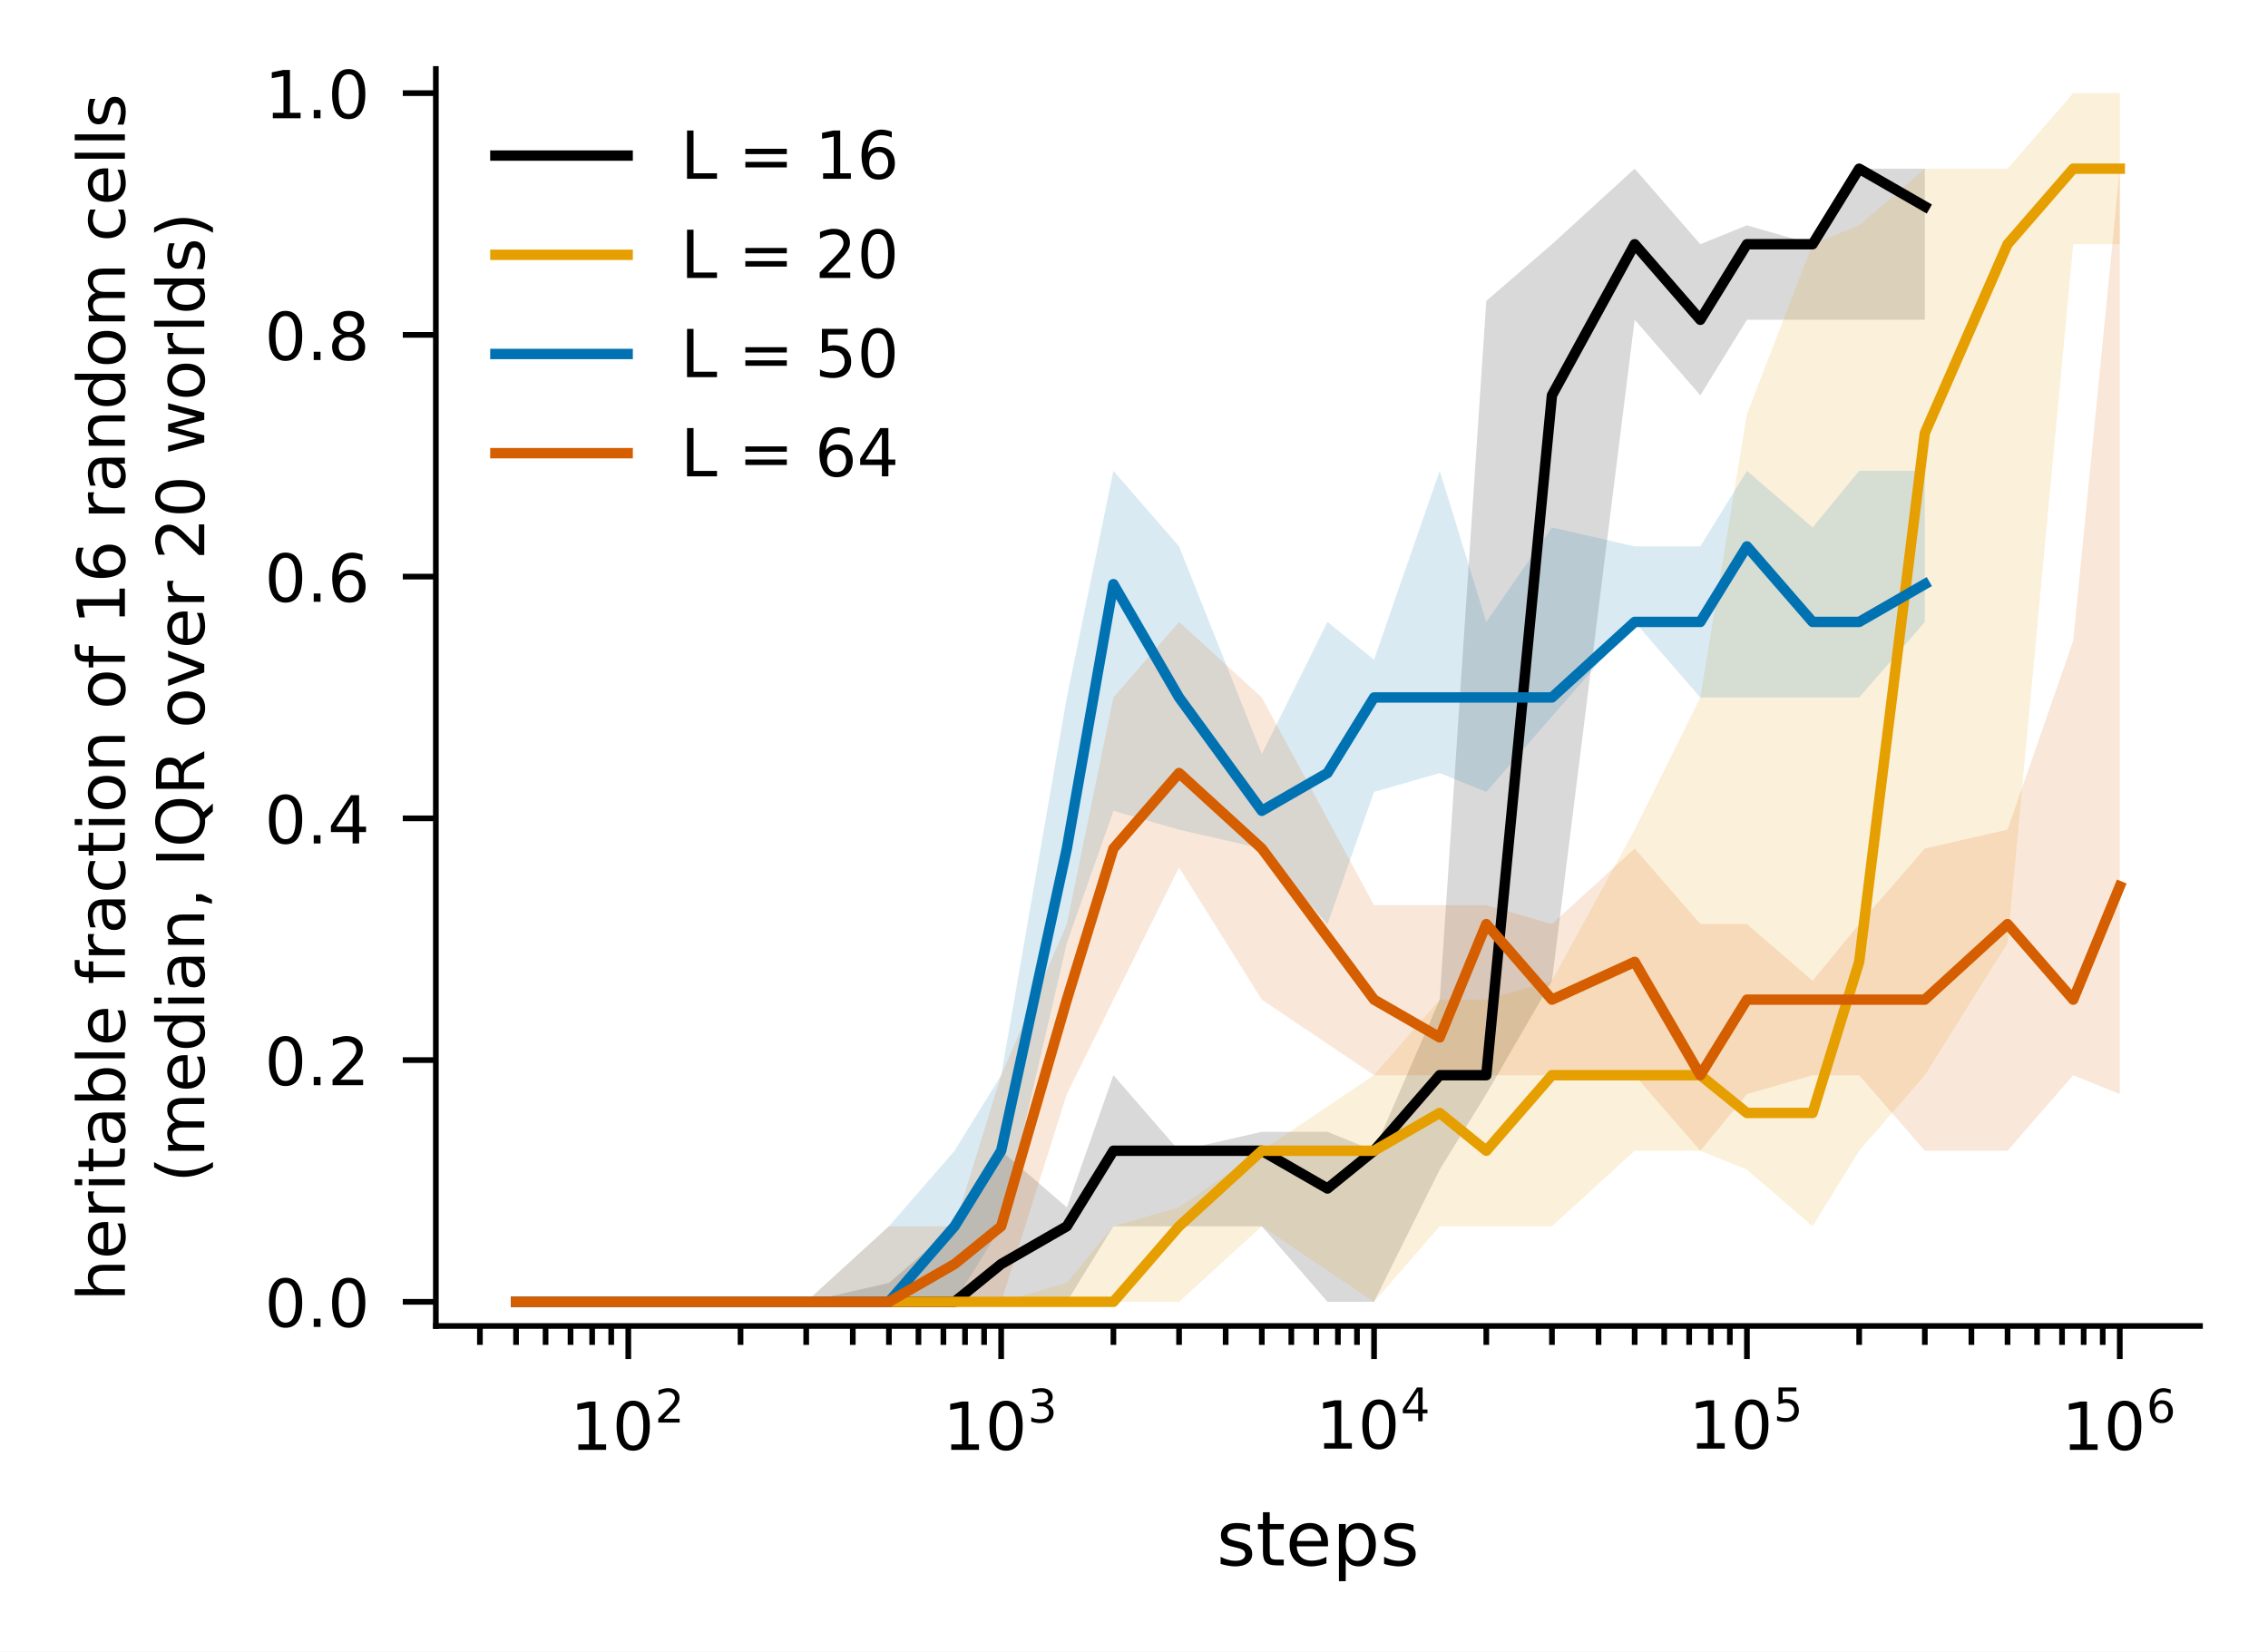
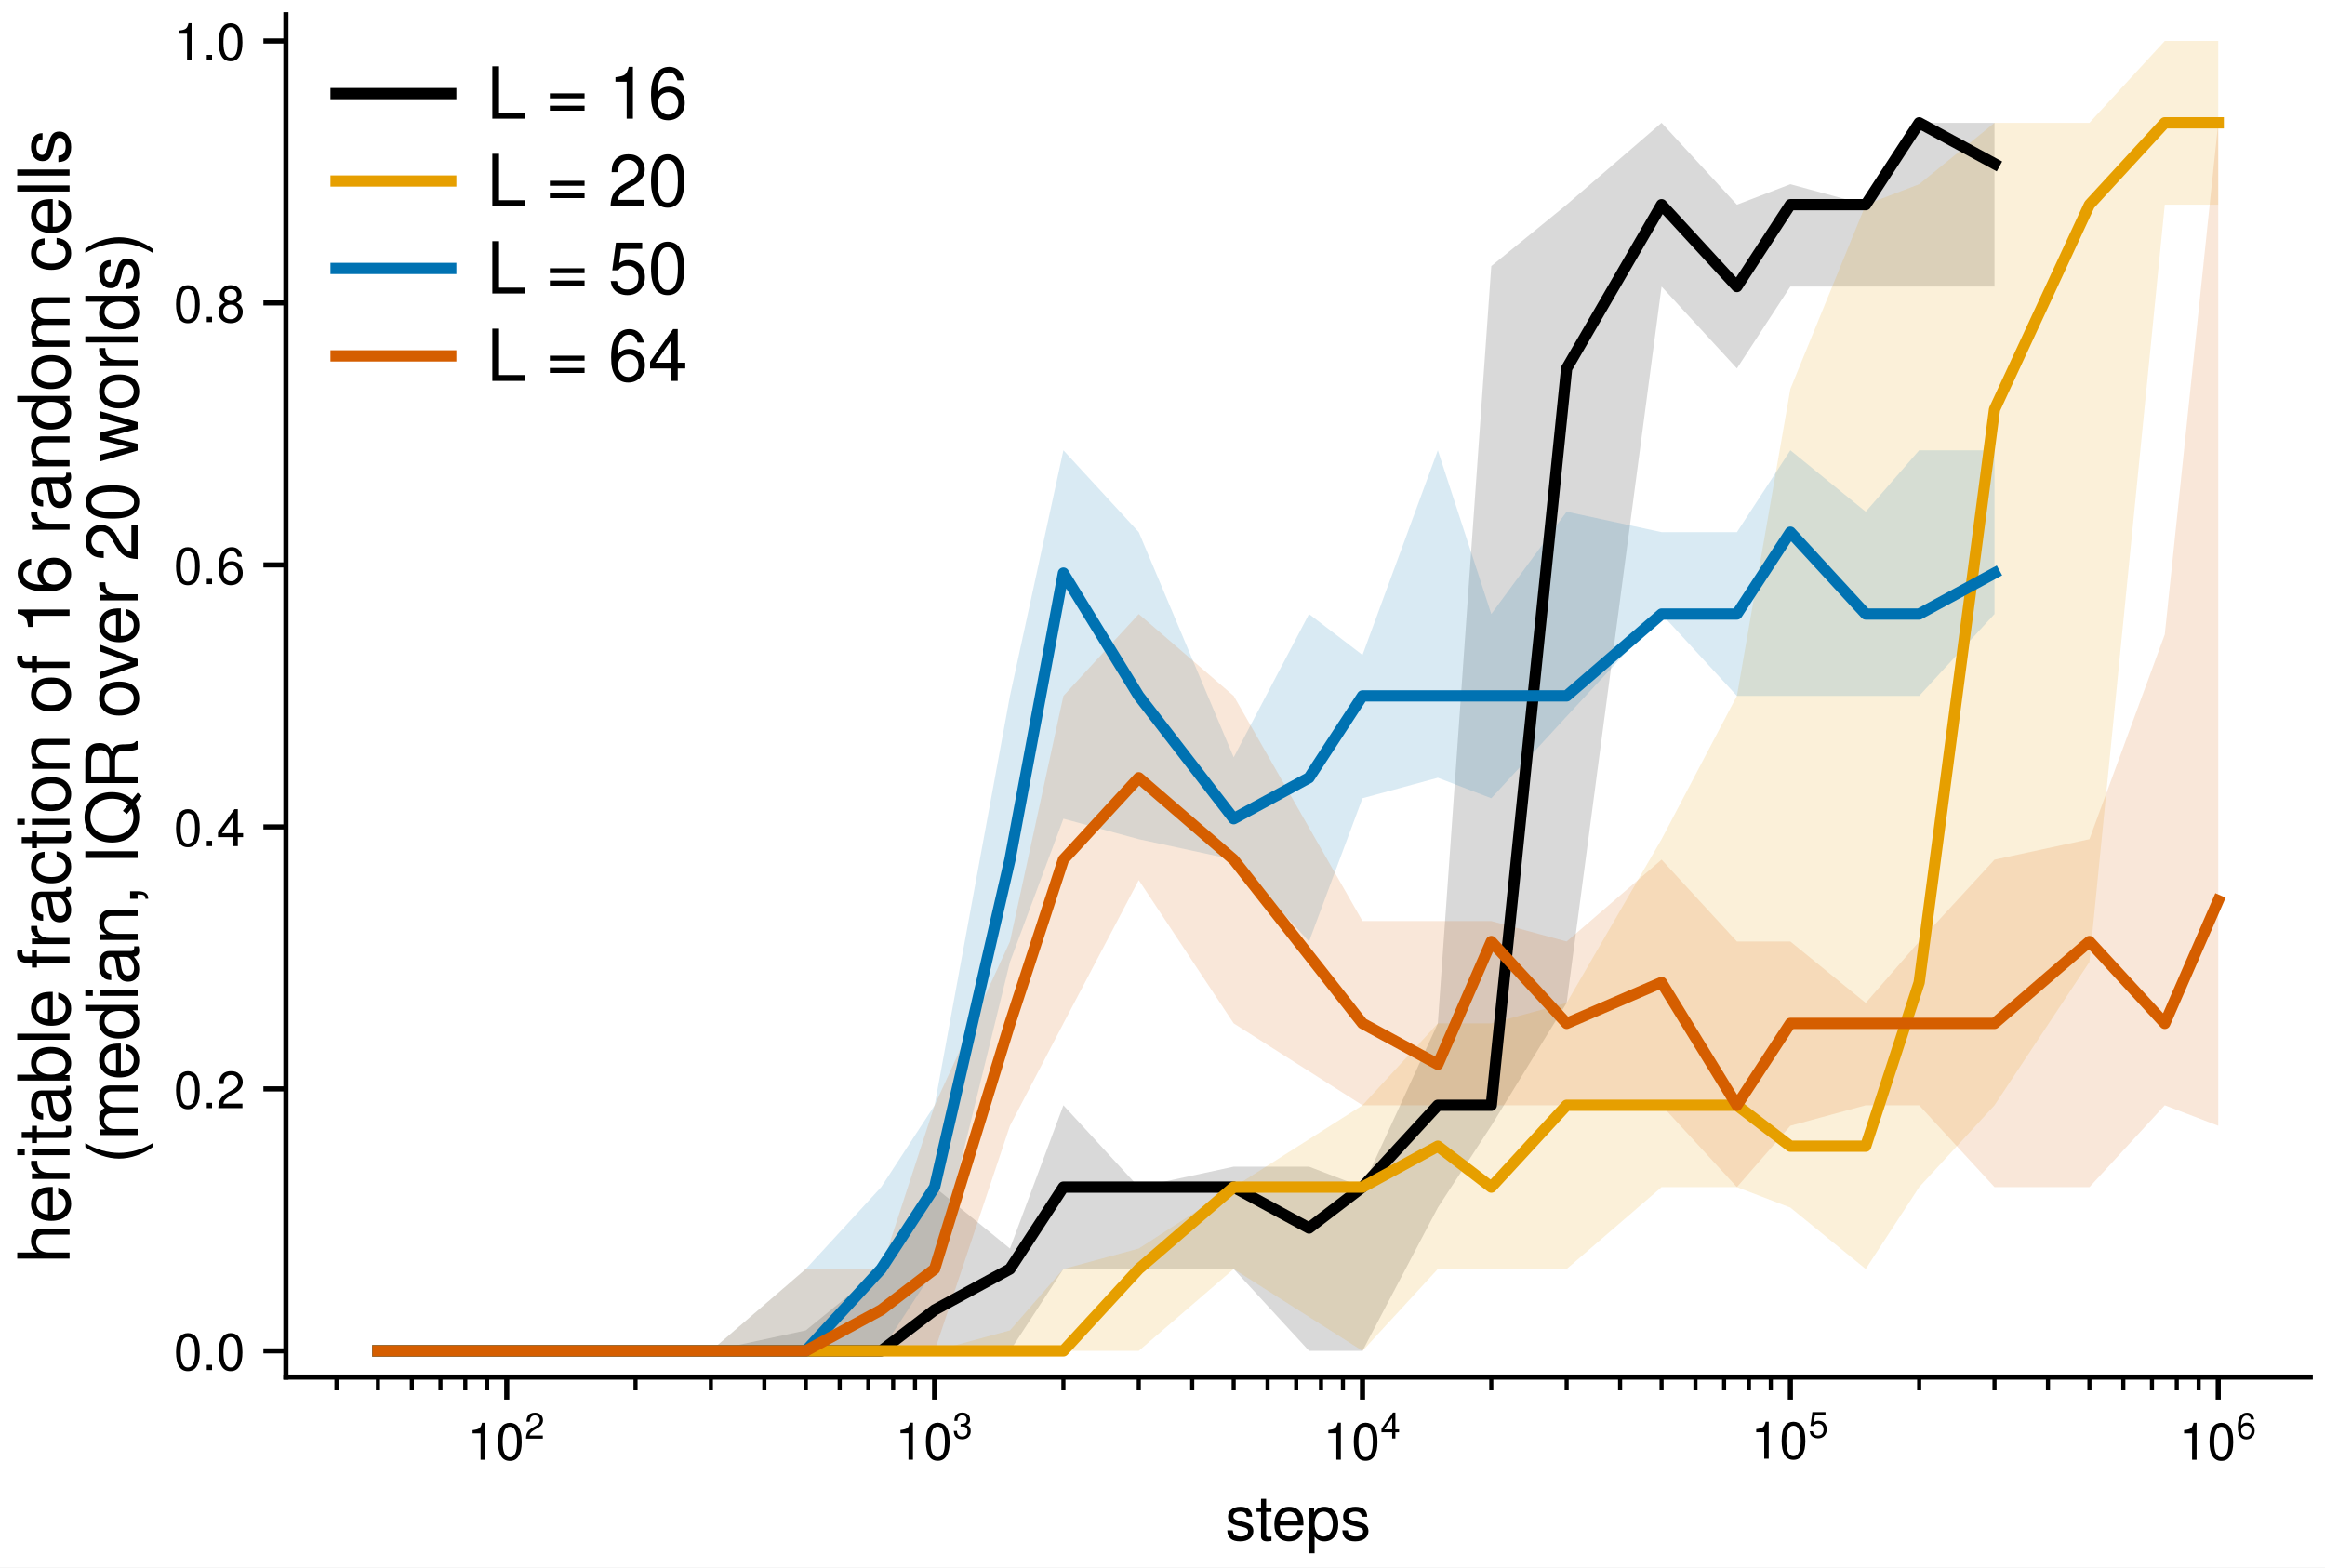
- <svg xmlns="http://www.w3.org/2000/svg" xmlns:xlink="http://www.w3.org/1999/xlink" width="240.068pt" height="174.818pt" viewBox="0 0 240.068 174.818" version="1.1">
+ <svg xmlns="http://www.w3.org/2000/svg" xmlns:xlink="http://www.w3.org/1999/xlink" width="227.081pt" height="153.086pt" viewBox="0 0 227.081 153.086" version="1.1">
  <defs>
    <style type="text/css">*{stroke-linejoin: round; stroke-linecap: butt}</style>
  </defs>
  <g id="figure_1">
    <g id="patch_1">
-       <path d="M 0 174.818  L 240.068 174.818  L 240.068 0  L 0 0  z " style="fill: #ffffff" />
+       <path d="M 0 153.086  L 227.081 153.086  L 227.081 0  L 0 0  z " style="fill: #ffffff" />
    </g>
    <g id="axes_1">
      <g id="patch_2">
-         <path d="M 46.136 140.356  L 232.868 140.356  L 232.868 7.3  L 46.136 7.3  z " style="fill: #ffffff" />
+         <path d="M 27.925 134.496  L 225.641 134.496  L 225.641 1.44  L 27.925 1.44  z " style="fill: #ffffff" />
      </g>
      <g id="FillBetweenPolyCollection_1">
        <defs>
-           <path id="m5003412232" d="M 54.624 -37.02  L 54.624 -37.02  L 66.505 -37.02  L 73.455 -37.02  L 78.386 -37.02  L 85.337 -37.02  L 94.093 -37.02  L 101.043 -37.02  L 105.974 -37.02  L 112.924 -37.02  L 117.855 -45.017  L 124.805 -45.017  L 133.562 -45.017  L 140.512 -37.02  L 145.443 -37.02  L 152.393 -51.014  L 157.324 -59.01  L 164.274 -71.004  L 173.03 -140.97  L 179.98 -132.974  L 184.912 -140.97  L 191.862 -140.97  L 196.793 -140.97  L 203.743 -140.97  L 203.743 -156.963  L 203.743 -156.963  L 196.793 -156.963  L 191.862 -148.967  L 184.912 -150.966  L 179.98 -148.967  L 173.03 -156.963  L 164.274 -148.967  L 157.324 -142.969  L 152.393 -69.005  L 145.443 -53.013  L 140.512 -55.012  L 133.562 -55.012  L 124.805 -53.013  L 117.855 -61.009  L 112.924 -47.016  L 105.974 -53.013  L 101.043 -45.017  L 94.093 -39.019  L 85.337 -37.02  L 78.386 -37.02  L 73.455 -37.02  L 66.505 -37.02  L 54.624 -37.02  z " />
+           <path id="mc17acda1be" d="M 36.912 -21.149  L 36.912 -21.149  L 49.492 -21.149  L 56.851 -21.149  L 62.072 -21.149  L 69.431 -21.149  L 78.703 -21.149  L 86.061 -21.149  L 91.283 -21.149  L 98.642 -21.149  L 103.863 -29.145  L 111.222 -29.145  L 120.493 -29.145  L 127.852 -21.149  L 133.073 -21.149  L 140.432 -35.142  L 145.653 -43.138  L 153.012 -55.133  L 162.284 -125.099  L 169.643 -117.103  L 174.864 -125.099  L 182.223 -125.099  L 187.444 -125.099  L 194.803 -125.099  L 194.803 -141.091  L 194.803 -141.091  L 187.444 -141.091  L 182.223 -133.095  L 174.864 -135.094  L 169.643 -133.095  L 162.284 -141.091  L 153.012 -133.095  L 145.653 -127.098  L 140.432 -53.134  L 133.073 -37.141  L 127.852 -39.14  L 120.493 -39.14  L 111.222 -37.141  L 103.863 -45.137  L 98.642 -31.144  L 91.283 -37.141  L 86.061 -29.145  L 78.703 -23.148  L 69.431 -21.149  L 62.072 -21.149  L 56.851 -21.149  L 49.492 -21.149  L 36.912 -21.149  z " />
        </defs>
-         <g clip-path="url(#pbc834f9600)">
-           <use xlink:href="#m5003412232" x="0" y="174.818" style="fill-opacity: 0.15" />
+         <g clip-path="url(#pba49e0223c)">
+           <use xlink:href="#mc17acda1be" x="0" y="153.086" style="fill-opacity: 0.15" />
        </g>
      </g>
      <g id="FillBetweenPolyCollection_2">
        <defs>
-           <path id="m52ef7dc809" d="M 54.624 -37.02  L 54.624 -37.02  L 66.505 -37.02  L 73.455 -37.02  L 78.386 -37.02  L 85.337 -37.02  L 94.093 -37.02  L 101.043 -37.02  L 105.974 -37.02  L 112.924 -37.02  L 117.855 -37.02  L 124.805 -37.02  L 133.562 -45.017  L 145.443 -37.02  L 152.393 -45.017  L 157.324 -45.017  L 164.274 -45.017  L 173.03 -53.013  L 179.98 -53.013  L 184.912 -51.014  L 191.862 -45.017  L 196.793 -53.013  L 203.743 -61.009  L 212.499 -75.002  L 219.449 -148.967  L 224.38 -148.967  L 224.38 -164.959  L 224.38 -164.959  L 219.449 -164.959  L 212.499 -156.963  L 203.743 -156.963  L 196.793 -150.966  L 191.862 -148.967  L 184.912 -130.975  L 179.98 -100.99  L 173.03 -86.996  L 164.274 -71.004  L 157.324 -69.005  L 152.393 -69.005  L 145.443 -61.009  L 133.562 -53.013  L 124.805 -47.016  L 117.855 -45.017  L 112.924 -39.019  L 105.974 -37.02  L 101.043 -37.02  L 94.093 -37.02  L 85.337 -37.02  L 78.386 -37.02  L 73.455 -37.02  L 66.505 -37.02  L 54.624 -37.02  z " />
+           <path id="mddea129ce5" d="M 36.912 -21.149  L 36.912 -21.149  L 49.492 -21.149  L 56.851 -21.149  L 62.072 -21.149  L 69.431 -21.149  L 78.703 -21.149  L 86.061 -21.149  L 91.283 -21.149  L 98.642 -21.149  L 103.863 -21.149  L 111.222 -21.149  L 120.493 -29.145  L 133.073 -21.149  L 140.432 -29.145  L 145.653 -29.145  L 153.012 -29.145  L 162.284 -37.141  L 169.643 -37.141  L 174.864 -35.142  L 182.223 -29.145  L 187.444 -37.141  L 194.803 -45.137  L 204.074 -59.131  L 211.433 -133.095  L 216.654 -133.095  L 216.654 -149.087  L 216.654 -149.087  L 211.433 -149.087  L 204.074 -141.091  L 194.803 -141.091  L 187.444 -135.094  L 182.223 -133.095  L 174.864 -115.104  L 169.643 -85.118  L 162.284 -71.125  L 153.012 -55.133  L 145.653 -53.134  L 140.432 -53.134  L 133.073 -45.137  L 120.493 -37.141  L 111.222 -31.144  L 103.863 -29.145  L 98.642 -23.148  L 91.283 -21.149  L 86.061 -21.149  L 78.703 -21.149  L 69.431 -21.149  L 62.072 -21.149  L 56.851 -21.149  L 49.492 -21.149  L 36.912 -21.149  z " />
        </defs>
-         <g clip-path="url(#pbc834f9600)">
-           <use xlink:href="#m52ef7dc809" x="0" y="174.818" style="fill: #e69f00; fill-opacity: 0.15" />
+         <g clip-path="url(#pba49e0223c)">
+           <use xlink:href="#mddea129ce5" x="0" y="153.086" style="fill: #e69f00; fill-opacity: 0.15" />
        </g>
      </g>
      <g id="FillBetweenPolyCollection_3">
        <defs>
-           <path id="mf50e56007e" d="M 54.624 -37.02  L 54.624 -37.02  L 66.505 -37.02  L 73.455 -37.02  L 78.386 -37.02  L 85.337 -37.02  L 94.093 -37.02  L 101.043 -37.02  L 105.974 -45.017  L 112.924 -75.002  L 117.855 -88.995  L 124.805 -86.996  L 133.562 -84.997  L 140.512 -77.001  L 145.443 -90.994  L 152.393 -92.993  L 157.324 -90.994  L 164.274 -98.991  L 173.03 -108.986  L 179.98 -100.99  L 184.912 -100.99  L 191.862 -100.99  L 196.793 -100.99  L 203.743 -108.986  L 203.743 -124.978  L 203.743 -124.978  L 196.793 -124.978  L 191.862 -118.981  L 184.912 -124.978  L 179.98 -116.982  L 173.03 -116.982  L 164.274 -118.981  L 157.324 -108.986  L 152.393 -124.978  L 145.443 -104.988  L 140.512 -108.986  L 133.562 -94.993  L 124.805 -116.982  L 117.855 -124.978  L 112.924 -100.99  L 105.974 -61.009  L 101.043 -53.013  L 94.093 -45.017  L 85.337 -37.02  L 78.386 -37.02  L 73.455 -37.02  L 66.505 -37.02  L 54.624 -37.02  z " />
+           <path id="m656cc49dbd" d="M 36.912 -21.149  L 36.912 -21.149  L 49.492 -21.149  L 56.851 -21.149  L 62.072 -21.149  L 69.431 -21.149  L 78.703 -21.149  L 86.061 -21.149  L 91.283 -29.145  L 98.642 -59.131  L 103.863 -73.124  L 111.222 -71.125  L 120.493 -69.126  L 127.852 -61.13  L 133.073 -75.123  L 140.432 -77.122  L 145.653 -75.123  L 153.012 -83.119  L 162.284 -93.114  L 169.643 -85.118  L 174.864 -85.118  L 182.223 -85.118  L 187.444 -85.118  L 194.803 -93.114  L 194.803 -109.107  L 194.803 -109.107  L 187.444 -109.107  L 182.223 -103.11  L 174.864 -109.107  L 169.643 -101.111  L 162.284 -101.111  L 153.012 -103.11  L 145.653 -93.114  L 140.432 -109.107  L 133.073 -89.116  L 127.852 -93.114  L 120.493 -79.121  L 111.222 -101.111  L 103.863 -109.107  L 98.642 -85.118  L 91.283 -45.137  L 86.061 -37.141  L 78.703 -29.145  L 69.431 -21.149  L 62.072 -21.149  L 56.851 -21.149  L 49.492 -21.149  L 36.912 -21.149  z " />
        </defs>
-         <g clip-path="url(#pbc834f9600)">
-           <use xlink:href="#mf50e56007e" x="0" y="174.818" style="fill: #0072b2; fill-opacity: 0.15" />
+         <g clip-path="url(#pba49e0223c)">
+           <use xlink:href="#m656cc49dbd" x="0" y="153.086" style="fill: #0072b2; fill-opacity: 0.15" />
        </g>
      </g>
      <g id="FillBetweenPolyCollection_4">
        <defs>
-           <path id="mf8f1f5a0f1" d="M 54.624 -37.02  L 54.624 -37.02  L 66.505 -37.02  L 73.455 -37.02  L 78.386 -37.02  L 85.337 -37.02  L 94.093 -37.02  L 101.043 -37.02  L 105.974 -37.02  L 112.924 -59.01  L 117.855 -69.005  L 124.805 -82.998  L 133.562 -69.005  L 145.443 -61.009  L 152.393 -61.009  L 157.324 -61.009  L 164.274 -61.009  L 173.03 -61.009  L 179.98 -53.013  L 184.912 -59.01  L 191.862 -61.009  L 196.793 -61.009  L 203.743 -53.013  L 212.499 -53.013  L 219.449 -61.009  L 224.38 -59.01  L 224.38 -156.963  L 224.38 -156.963  L 219.449 -106.987  L 212.499 -86.996  L 203.743 -84.997  L 196.793 -77.001  L 191.862 -71.004  L 184.912 -77.001  L 179.98 -77.001  L 173.03 -84.997  L 164.274 -77.001  L 157.324 -79  L 152.393 -79  L 145.443 -79  L 133.562 -100.99  L 124.805 -108.986  L 117.855 -100.99  L 112.924 -77.001  L 105.974 -61.009  L 101.043 -45.017  L 94.093 -45.017  L 85.337 -37.02  L 78.386 -37.02  L 73.455 -37.02  L 66.505 -37.02  L 54.624 -37.02  z " />
+           <path id="mc1582b2340" d="M 36.912 -21.149  L 36.912 -21.149  L 49.492 -21.149  L 56.851 -21.149  L 62.072 -21.149  L 69.431 -21.149  L 78.703 -21.149  L 86.061 -21.149  L 91.283 -21.149  L 98.642 -43.138  L 103.863 -53.134  L 111.222 -67.127  L 120.493 -53.134  L 133.073 -45.137  L 140.432 -45.137  L 145.653 -45.137  L 153.012 -45.137  L 162.284 -45.137  L 169.643 -37.141  L 174.864 -43.138  L 182.223 -45.137  L 187.444 -45.137  L 194.803 -37.141  L 204.074 -37.141  L 211.433 -45.137  L 216.654 -43.138  L 216.654 -141.091  L 216.654 -141.091  L 211.433 -91.115  L 204.074 -71.125  L 194.803 -69.126  L 187.444 -61.13  L 182.223 -55.133  L 174.864 -61.13  L 169.643 -61.13  L 162.284 -69.126  L 153.012 -61.13  L 145.653 -63.129  L 140.432 -63.129  L 133.073 -63.129  L 120.493 -85.118  L 111.222 -93.114  L 103.863 -85.118  L 98.642 -61.13  L 91.283 -45.137  L 86.061 -29.145  L 78.703 -29.145  L 69.431 -21.149  L 62.072 -21.149  L 56.851 -21.149  L 49.492 -21.149  L 36.912 -21.149  z " />
        </defs>
-         <g clip-path="url(#pbc834f9600)">
-           <use xlink:href="#mf8f1f5a0f1" x="0" y="174.818" style="fill: #d55e00; fill-opacity: 0.15" />
+         <g clip-path="url(#pba49e0223c)">
+           <use xlink:href="#mc1582b2340" x="0" y="153.086" style="fill: #d55e00; fill-opacity: 0.15" />
        </g>
      </g>
      <g id="matplotlib.axis_1">
        <g id="xtick_1">
          <g id="line2d_1">
            <defs>
-               <path id="m1d47eaf7e5" d="M 0 0  L 0 3.5  " style="stroke: #000000; stroke-width: 0.6" />
+               <path id="m1f8628b2b8" d="M 0 0  L 0 2.2  " style="stroke: #000000; stroke-width: 0.5" />
            </defs>
            <g>
-               <use xlink:href="#m1d47eaf7e5" x="66.505" y="140.356" style="stroke: #000000; stroke-width: 0.6" />
+               <use xlink:href="#m1f8628b2b8" x="49.492" y="134.496" style="stroke: #000000; stroke-width: 0.5" />
            </g>
          </g>
          <g id="text_1">
-             <g transform="translate(60.34515 153.9364)">
+             <g transform="translate(45.6422 143.046)">
              <text>
-                 <tspan x="0" y="-0.467" style="font-size: 7px; font-family: 'DejaVu Sans'">1</tspan>
-                 <tspan x="4.454" y="-0.467" style="font-size: 7px; font-family: 'DejaVu Sans'">0</tspan>
-                 <tspan x="8.974" y="-3.358" style="font-size: 4.9px; font-family: 'DejaVu Sans'">2</tspan>
+                 <tspan x="0" y="-0.474" style="font-size: 5px; font-family: 'Helvetica'">1</tspan>
+                 <tspan x="2.781" y="-0.474" style="font-size: 5px; font-family: 'Helvetica'">0</tspan>
+                 <tspan x="5.609" y="-2.539" style="font-size: 3.5px; font-family: 'Helvetica'">2</tspan>
              </text>
            </g>
          </g>
        </g>
        <g id="xtick_2">
          <g id="line2d_2">
            <g>
-               <use xlink:href="#m1d47eaf7e5" x="105.974" y="140.356" style="stroke: #000000; stroke-width: 0.6" />
+               <use xlink:href="#m1f8628b2b8" x="91.283" y="134.496" style="stroke: #000000; stroke-width: 0.5" />
            </g>
          </g>
          <g id="text_2">
-             <g transform="translate(99.81398 153.9364)">
+             <g transform="translate(87.43273 143.046)">
              <text>
-                 <tspan x="0" y="-0.467" style="font-size: 7px; font-family: 'DejaVu Sans'">1</tspan>
-                 <tspan x="4.454" y="-0.467" style="font-size: 7px; font-family: 'DejaVu Sans'">0</tspan>
-                 <tspan x="8.974" y="-3.358" style="font-size: 4.9px; font-family: 'DejaVu Sans'">3</tspan>
+                 <tspan x="0" y="-0.485" style="font-size: 5px; font-family: 'Helvetica'">1</tspan>
+                 <tspan x="2.781" y="-0.485" style="font-size: 5px; font-family: 'Helvetica'">0</tspan>
+                 <tspan x="5.609" y="-2.55" style="font-size: 3.5px; font-family: 'Helvetica'">3</tspan>
              </text>
            </g>
          </g>
        </g>
        <g id="xtick_3">
          <g id="line2d_3">
            <g>
-               <use xlink:href="#m1d47eaf7e5" x="145.443" y="140.356" style="stroke: #000000; stroke-width: 0.6" />
+               <use xlink:href="#m1f8628b2b8" x="133.073" y="134.496" style="stroke: #000000; stroke-width: 0.5" />
            </g>
          </g>
          <g id="text_3">
-             <g transform="translate(139.2828 153.8664)">
+             <g transform="translate(129.2233 143.046)">
              <text>
-                 <tspan x="0" y="-0.532" style="font-size: 7px; font-family: 'DejaVu Sans'">1</tspan>
-                 <tspan x="4.454" y="-0.532" style="font-size: 7px; font-family: 'DejaVu Sans'">0</tspan>
-                 <tspan x="8.974" y="-3.423" style="font-size: 4.9px; font-family: 'DejaVu Sans'">4</tspan>
+                 <tspan x="0" y="-0.485" style="font-size: 5px; font-family: 'Helvetica'">1</tspan>
+                 <tspan x="2.781" y="-0.485" style="font-size: 5px; font-family: 'Helvetica'">0</tspan>
+                 <tspan x="5.609" y="-2.55" style="font-size: 3.5px; font-family: 'Helvetica'">4</tspan>
              </text>
            </g>
          </g>
        </g>
        <g id="xtick_4">
          <g id="line2d_4">
            <g>
-               <use xlink:href="#m1d47eaf7e5" x="184.912" y="140.356" style="stroke: #000000; stroke-width: 0.6" />
+               <use xlink:href="#m1f8628b2b8" x="174.864" y="134.496" style="stroke: #000000; stroke-width: 0.5" />
            </g>
          </g>
          <g id="text_4">
-             <g transform="translate(178.7516 153.8664)">
+             <g transform="translate(171.0138 142.996)">
              <text>
-                 <tspan x="0" y="-0.532" style="font-size: 7px; font-family: 'DejaVu Sans'">1</tspan>
-                 <tspan x="4.454" y="-0.532" style="font-size: 7px; font-family: 'DejaVu Sans'">0</tspan>
-                 <tspan x="8.974" y="-3.423" style="font-size: 4.9px; font-family: 'DejaVu Sans'">5</tspan>
+                 <tspan x="0" y="-0.529" style="font-size: 5px; font-family: 'Helvetica'">1</tspan>
+                 <tspan x="2.781" y="-0.529" style="font-size: 5px; font-family: 'Helvetica'">0</tspan>
+                 <tspan x="5.609" y="-2.594" style="font-size: 3.5px; font-family: 'Helvetica'">5</tspan>
              </text>
            </g>
          </g>
        </g>
        <g id="xtick_5">
          <g id="line2d_5">
            <g>
-               <use xlink:href="#m1d47eaf7e5" x="224.38" y="140.356" style="stroke: #000000; stroke-width: 0.6" />
+               <use xlink:href="#m1f8628b2b8" x="216.654" y="134.496" style="stroke: #000000; stroke-width: 0.5" />
            </g>
          </g>
          <g id="text_5">
-             <g transform="translate(218.2205 153.9364)">
+             <g transform="translate(212.8043 143.046)">
              <text>
-                 <tspan x="0" y="-0.467" style="font-size: 7px; font-family: 'DejaVu Sans'">1</tspan>
-                 <tspan x="4.454" y="-0.467" style="font-size: 7px; font-family: 'DejaVu Sans'">0</tspan>
-                 <tspan x="8.974" y="-3.358" style="font-size: 4.9px; font-family: 'DejaVu Sans'">6</tspan>
+                 <tspan x="0" y="-0.474" style="font-size: 5px; font-family: 'Helvetica'">1</tspan>
+                 <tspan x="2.781" y="-0.474" style="font-size: 5px; font-family: 'Helvetica'">0</tspan>
+                 <tspan x="5.609" y="-2.539" style="font-size: 3.5px; font-family: 'Helvetica'">6</tspan>
              </text>
            </g>
          </g>
        </g>
        <g id="xtick_6">
          <g id="line2d_6">
            <defs>
-               <path id="m523b6c2e35" d="M 0 0  L 0 2  " style="stroke: #000000; stroke-width: 0.6" />
+               <path id="m14bc1a9067" d="M 0 0  L 0 1.3  " style="stroke: #000000; stroke-width: 0.4" />
            </defs>
            <g>
-               <use xlink:href="#m523b6c2e35" x="50.799" y="140.356" style="stroke: #000000; stroke-width: 0.6" />
+               <use xlink:href="#m14bc1a9067" x="32.862" y="134.496" style="stroke: #000000; stroke-width: 0.4" />
            </g>
          </g>
        </g>
        <g id="xtick_7">
          <g id="line2d_7">
            <g>
-               <use xlink:href="#m523b6c2e35" x="54.624" y="140.356" style="stroke: #000000; stroke-width: 0.6" />
+               <use xlink:href="#m14bc1a9067" x="36.912" y="134.496" style="stroke: #000000; stroke-width: 0.4" />
            </g>
          </g>
        </g>
        <g id="xtick_8">
          <g id="line2d_8">
            <g>
-               <use xlink:href="#m523b6c2e35" x="57.749" y="140.356" style="stroke: #000000; stroke-width: 0.6" />
+               <use xlink:href="#m14bc1a9067" x="40.221" y="134.496" style="stroke: #000000; stroke-width: 0.4" />
            </g>
          </g>
        </g>
        <g id="xtick_9">
          <g id="line2d_9">
            <g>
-               <use xlink:href="#m523b6c2e35" x="60.391" y="140.356" style="stroke: #000000; stroke-width: 0.6" />
+               <use xlink:href="#m14bc1a9067" x="43.019" y="134.496" style="stroke: #000000; stroke-width: 0.4" />
            </g>
          </g>
        </g>
        <g id="xtick_10">
          <g id="line2d_10">
            <g>
-               <use xlink:href="#m523b6c2e35" x="62.68" y="140.356" style="stroke: #000000; stroke-width: 0.6" />
+               <use xlink:href="#m14bc1a9067" x="45.442" y="134.496" style="stroke: #000000; stroke-width: 0.4" />
            </g>
          </g>
        </g>
        <g id="xtick_11">
          <g id="line2d_11">
            <g>
-               <use xlink:href="#m523b6c2e35" x="64.699" y="140.356" style="stroke: #000000; stroke-width: 0.6" />
+               <use xlink:href="#m14bc1a9067" x="47.58" y="134.496" style="stroke: #000000; stroke-width: 0.4" />
            </g>
          </g>
        </g>
        <g id="xtick_12">
          <g id="line2d_12">
            <g>
-               <use xlink:href="#m523b6c2e35" x="78.386" y="140.356" style="stroke: #000000; stroke-width: 0.6" />
+               <use xlink:href="#m14bc1a9067" x="62.072" y="134.496" style="stroke: #000000; stroke-width: 0.4" />
            </g>
          </g>
        </g>
        <g id="xtick_13">
          <g id="line2d_13">
            <g>
-               <use xlink:href="#m523b6c2e35" x="85.337" y="140.356" style="stroke: #000000; stroke-width: 0.6" />
+               <use xlink:href="#m14bc1a9067" x="69.431" y="134.496" style="stroke: #000000; stroke-width: 0.4" />
            </g>
          </g>
        </g>
        <g id="xtick_14">
          <g id="line2d_14">
            <g>
-               <use xlink:href="#m523b6c2e35" x="90.268" y="140.356" style="stroke: #000000; stroke-width: 0.6" />
+               <use xlink:href="#m14bc1a9067" x="74.653" y="134.496" style="stroke: #000000; stroke-width: 0.4" />
            </g>
          </g>
        </g>
        <g id="xtick_15">
          <g id="line2d_15">
            <g>
-               <use xlink:href="#m523b6c2e35" x="94.093" y="140.356" style="stroke: #000000; stroke-width: 0.6" />
+               <use xlink:href="#m14bc1a9067" x="78.703" y="134.496" style="stroke: #000000; stroke-width: 0.4" />
            </g>
          </g>
        </g>
        <g id="xtick_16">
          <g id="line2d_16">
            <g>
-               <use xlink:href="#m523b6c2e35" x="97.218" y="140.356" style="stroke: #000000; stroke-width: 0.6" />
+               <use xlink:href="#m14bc1a9067" x="82.012" y="134.496" style="stroke: #000000; stroke-width: 0.4" />
            </g>
          </g>
        </g>
        <g id="xtick_17">
          <g id="line2d_17">
            <g>
-               <use xlink:href="#m523b6c2e35" x="99.86" y="140.356" style="stroke: #000000; stroke-width: 0.6" />
+               <use xlink:href="#m14bc1a9067" x="84.809" y="134.496" style="stroke: #000000; stroke-width: 0.4" />
            </g>
          </g>
        </g>
        <g id="xtick_18">
          <g id="line2d_18">
            <g>
-               <use xlink:href="#m523b6c2e35" x="102.149" y="140.356" style="stroke: #000000; stroke-width: 0.6" />
+               <use xlink:href="#m14bc1a9067" x="87.233" y="134.496" style="stroke: #000000; stroke-width: 0.4" />
            </g>
          </g>
        </g>
        <g id="xtick_19">
          <g id="line2d_19">
            <g>
-               <use xlink:href="#m523b6c2e35" x="104.168" y="140.356" style="stroke: #000000; stroke-width: 0.6" />
+               <use xlink:href="#m14bc1a9067" x="89.37" y="134.496" style="stroke: #000000; stroke-width: 0.4" />
            </g>
          </g>
        </g>
        <g id="xtick_20">
          <g id="line2d_20">
            <g>
-               <use xlink:href="#m523b6c2e35" x="117.855" y="140.356" style="stroke: #000000; stroke-width: 0.6" />
+               <use xlink:href="#m14bc1a9067" x="103.863" y="134.496" style="stroke: #000000; stroke-width: 0.4" />
            </g>
          </g>
        </g>
        <g id="xtick_21">
          <g id="line2d_21">
            <g>
-               <use xlink:href="#m523b6c2e35" x="124.805" y="140.356" style="stroke: #000000; stroke-width: 0.6" />
+               <use xlink:href="#m14bc1a9067" x="111.222" y="134.496" style="stroke: #000000; stroke-width: 0.4" />
            </g>
          </g>
        </g>
        <g id="xtick_22">
          <g id="line2d_22">
            <g>
-               <use xlink:href="#m523b6c2e35" x="129.737" y="140.356" style="stroke: #000000; stroke-width: 0.6" />
+               <use xlink:href="#m14bc1a9067" x="116.443" y="134.496" style="stroke: #000000; stroke-width: 0.4" />
            </g>
          </g>
        </g>
        <g id="xtick_23">
          <g id="line2d_23">
            <g>
-               <use xlink:href="#m523b6c2e35" x="133.562" y="140.356" style="stroke: #000000; stroke-width: 0.6" />
+               <use xlink:href="#m14bc1a9067" x="120.493" y="134.496" style="stroke: #000000; stroke-width: 0.4" />
            </g>
          </g>
        </g>
        <g id="xtick_24">
          <g id="line2d_24">
            <g>
-               <use xlink:href="#m523b6c2e35" x="136.687" y="140.356" style="stroke: #000000; stroke-width: 0.6" />
+               <use xlink:href="#m14bc1a9067" x="123.802" y="134.496" style="stroke: #000000; stroke-width: 0.4" />
            </g>
          </g>
        </g>
        <g id="xtick_25">
          <g id="line2d_25">
            <g>
-               <use xlink:href="#m523b6c2e35" x="139.329" y="140.356" style="stroke: #000000; stroke-width: 0.6" />
+               <use xlink:href="#m14bc1a9067" x="126.6" y="134.496" style="stroke: #000000; stroke-width: 0.4" />
            </g>
          </g>
        </g>
        <g id="xtick_26">
          <g id="line2d_26">
            <g>
-               <use xlink:href="#m523b6c2e35" x="141.618" y="140.356" style="stroke: #000000; stroke-width: 0.6" />
+               <use xlink:href="#m14bc1a9067" x="129.023" y="134.496" style="stroke: #000000; stroke-width: 0.4" />
            </g>
          </g>
        </g>
        <g id="xtick_27">
          <g id="line2d_27">
            <g>
-               <use xlink:href="#m523b6c2e35" x="143.637" y="140.356" style="stroke: #000000; stroke-width: 0.6" />
+               <use xlink:href="#m14bc1a9067" x="131.161" y="134.496" style="stroke: #000000; stroke-width: 0.4" />
            </g>
          </g>
        </g>
        <g id="xtick_28">
          <g id="line2d_28">
            <g>
-               <use xlink:href="#m523b6c2e35" x="157.324" y="140.356" style="stroke: #000000; stroke-width: 0.6" />
+               <use xlink:href="#m14bc1a9067" x="145.653" y="134.496" style="stroke: #000000; stroke-width: 0.4" />
            </g>
          </g>
        </g>
        <g id="xtick_29">
          <g id="line2d_29">
            <g>
-               <use xlink:href="#m523b6c2e35" x="164.274" y="140.356" style="stroke: #000000; stroke-width: 0.6" />
+               <use xlink:href="#m14bc1a9067" x="153.012" y="134.496" style="stroke: #000000; stroke-width: 0.4" />
            </g>
          </g>
        </g>
        <g id="xtick_30">
          <g id="line2d_30">
            <g>
-               <use xlink:href="#m523b6c2e35" x="169.205" y="140.356" style="stroke: #000000; stroke-width: 0.6" />
+               <use xlink:href="#m14bc1a9067" x="158.234" y="134.496" style="stroke: #000000; stroke-width: 0.4" />
            </g>
          </g>
        </g>
        <g id="xtick_31">
          <g id="line2d_31">
            <g>
-               <use xlink:href="#m523b6c2e35" x="173.03" y="140.356" style="stroke: #000000; stroke-width: 0.6" />
+               <use xlink:href="#m14bc1a9067" x="162.284" y="134.496" style="stroke: #000000; stroke-width: 0.4" />
            </g>
          </g>
        </g>
        <g id="xtick_32">
          <g id="line2d_32">
            <g>
-               <use xlink:href="#m523b6c2e35" x="176.156" y="140.356" style="stroke: #000000; stroke-width: 0.6" />
+               <use xlink:href="#m14bc1a9067" x="165.593" y="134.496" style="stroke: #000000; stroke-width: 0.4" />
            </g>
          </g>
        </g>
        <g id="xtick_33">
          <g id="line2d_33">
            <g>
-               <use xlink:href="#m523b6c2e35" x="178.798" y="140.356" style="stroke: #000000; stroke-width: 0.6" />
+               <use xlink:href="#m14bc1a9067" x="168.39" y="134.496" style="stroke: #000000; stroke-width: 0.4" />
            </g>
          </g>
        </g>
        <g id="xtick_34">
          <g id="line2d_34">
            <g>
-               <use xlink:href="#m523b6c2e35" x="181.087" y="140.356" style="stroke: #000000; stroke-width: 0.6" />
+               <use xlink:href="#m14bc1a9067" x="170.814" y="134.496" style="stroke: #000000; stroke-width: 0.4" />
            </g>
          </g>
        </g>
        <g id="xtick_35">
          <g id="line2d_35">
            <g>
-               <use xlink:href="#m523b6c2e35" x="183.106" y="140.356" style="stroke: #000000; stroke-width: 0.6" />
+               <use xlink:href="#m14bc1a9067" x="172.952" y="134.496" style="stroke: #000000; stroke-width: 0.4" />
            </g>
          </g>
        </g>
        <g id="xtick_36">
          <g id="line2d_36">
            <g>
-               <use xlink:href="#m523b6c2e35" x="196.793" y="140.356" style="stroke: #000000; stroke-width: 0.6" />
+               <use xlink:href="#m14bc1a9067" x="187.444" y="134.496" style="stroke: #000000; stroke-width: 0.4" />
            </g>
          </g>
        </g>
        <g id="xtick_37">
          <g id="line2d_37">
            <g>
-               <use xlink:href="#m523b6c2e35" x="203.743" y="140.356" style="stroke: #000000; stroke-width: 0.6" />
+               <use xlink:href="#m14bc1a9067" x="194.803" y="134.496" style="stroke: #000000; stroke-width: 0.4" />
            </g>
          </g>
        </g>
        <g id="xtick_38">
          <g id="line2d_38">
            <g>
-               <use xlink:href="#m523b6c2e35" x="208.674" y="140.356" style="stroke: #000000; stroke-width: 0.6" />
+               <use xlink:href="#m14bc1a9067" x="200.024" y="134.496" style="stroke: #000000; stroke-width: 0.4" />
            </g>
          </g>
        </g>
        <g id="xtick_39">
          <g id="line2d_39">
            <g>
-               <use xlink:href="#m523b6c2e35" x="212.499" y="140.356" style="stroke: #000000; stroke-width: 0.6" />
+               <use xlink:href="#m14bc1a9067" x="204.074" y="134.496" style="stroke: #000000; stroke-width: 0.4" />
            </g>
          </g>
        </g>
        <g id="xtick_40">
          <g id="line2d_40">
            <g>
-               <use xlink:href="#m523b6c2e35" x="215.624" y="140.356" style="stroke: #000000; stroke-width: 0.6" />
+               <use xlink:href="#m14bc1a9067" x="207.383" y="134.496" style="stroke: #000000; stroke-width: 0.4" />
            </g>
          </g>
        </g>
        <g id="xtick_41">
          <g id="line2d_41">
            <g>
-               <use xlink:href="#m523b6c2e35" x="218.267" y="140.356" style="stroke: #000000; stroke-width: 0.6" />
+               <use xlink:href="#m14bc1a9067" x="210.181" y="134.496" style="stroke: #000000; stroke-width: 0.4" />
            </g>
          </g>
        </g>
        <g id="xtick_42">
          <g id="line2d_42">
            <g>
-               <use xlink:href="#m523b6c2e35" x="220.556" y="140.356" style="stroke: #000000; stroke-width: 0.6" />
+               <use xlink:href="#m14bc1a9067" x="212.604" y="134.496" style="stroke: #000000; stroke-width: 0.4" />
            </g>
          </g>
        </g>
        <g id="xtick_43">
          <g id="line2d_43">
            <g>
-               <use xlink:href="#m523b6c2e35" x="222.574" y="140.356" style="stroke: #000000; stroke-width: 0.6" />
+               <use xlink:href="#m14bc1a9067" x="214.742" y="134.496" style="stroke: #000000; stroke-width: 0.4" />
            </g>
          </g>
        </g>
        <g id="text_6">
-           <text style="font-size: 8px; font-family: 'DejaVu Sans', 'Bitstream Vera Sans', 'Computer Modern Sans Serif', 'Lucida Grande', 'Verdana', 'Geneva', 'Lucid', 'Arial', 'Helvetica', 'Avant Garde', sans-serif; text-anchor: middle" x="139.502" y="165.696" transform="rotate(-0 139.5022 165.6962)">steps</text>
+           <text style="font-size: 6px; font-family: 'Helvetica', 'Arial', 'Liberation Sans', 'DejaVu Sans', sans-serif; text-anchor: middle" x="126.783" y="150.396" transform="rotate(-0 126.7832 150.3956)">steps</text>
        </g>
      </g>
      <g id="matplotlib.axis_2">
        <g id="ytick_1">
          <g id="line2d_44">
            <defs>
-               <path id="m3a07a9daa3" d="M 0 0  L -3.5 0  " style="stroke: #000000; stroke-width: 0.6" />
+               <path id="m4d0f8d92fa" d="M 0 0  L -2.2 0  " style="stroke: #000000; stroke-width: 0.5" />
            </defs>
            <g>
-               <use xlink:href="#m3a07a9daa3" x="46.136" y="137.798" style="stroke: #000000; stroke-width: 0.6" />
+               <use xlink:href="#m4d0f8d92fa" x="27.925" y="131.937" style="stroke: #000000; stroke-width: 0.5" />
            </g>
          </g>
          <g id="text_7">
-             <text style="font-size: 7px; font-family: 'DejaVu Sans', 'Bitstream Vera Sans', 'Computer Modern Sans Serif', 'Lucida Grande', 'Verdana', 'Geneva', 'Lucid', 'Arial', 'Helvetica', 'Avant Garde', sans-serif; text-anchor: end" x="39.136" y="140.457" transform="rotate(-0 39.13602 140.4568)">0.0</text>
+             <text style="font-size: 5px; font-family: 'Helvetica', 'Arial', 'Liberation Sans', 'DejaVu Sans', sans-serif; text-anchor: end" x="23.925" y="133.812" transform="rotate(-0 23.92488 133.8122)">0.0</text>
          </g>
        </g>
        <g id="ytick_2">
          <g id="line2d_45">
            <g>
-               <use xlink:href="#m3a07a9daa3" x="46.136" y="112.21" style="stroke: #000000; stroke-width: 0.6" />
+               <use xlink:href="#m4d0f8d92fa" x="27.925" y="106.35" style="stroke: #000000; stroke-width: 0.5" />
            </g>
          </g>
          <g id="text_8">
-             <text style="font-size: 7px; font-family: 'DejaVu Sans', 'Bitstream Vera Sans', 'Computer Modern Sans Serif', 'Lucida Grande', 'Verdana', 'Geneva', 'Lucid', 'Arial', 'Helvetica', 'Avant Garde', sans-serif; text-anchor: end" x="39.136" y="114.869" transform="rotate(-0 39.13602 114.8691)">0.2</text>
+             <text style="font-size: 5px; font-family: 'Helvetica', 'Arial', 'Liberation Sans', 'DejaVu Sans', sans-serif; text-anchor: end" x="23.925" y="108.225" transform="rotate(-0 23.92488 108.2245)">0.2</text>
          </g>
        </g>
        <g id="ytick_3">
          <g id="line2d_46">
            <g>
-               <use xlink:href="#m3a07a9daa3" x="46.136" y="86.622" style="stroke: #000000; stroke-width: 0.6" />
+               <use xlink:href="#m4d0f8d92fa" x="27.925" y="80.762" style="stroke: #000000; stroke-width: 0.5" />
            </g>
          </g>
          <g id="text_9">
-             <text style="font-size: 7px; font-family: 'DejaVu Sans', 'Bitstream Vera Sans', 'Computer Modern Sans Serif', 'Lucida Grande', 'Verdana', 'Geneva', 'Lucid', 'Arial', 'Helvetica', 'Avant Garde', sans-serif; text-anchor: end" x="39.136" y="89.281" transform="rotate(-0 39.13602 89.28144)">0.4</text>
+             <text style="font-size: 5px; font-family: 'Helvetica', 'Arial', 'Liberation Sans', 'DejaVu Sans', sans-serif; text-anchor: end" x="23.925" y="82.637" transform="rotate(-0 23.92488 82.63685)">0.4</text>
          </g>
        </g>
        <g id="ytick_4">
          <g id="line2d_47">
            <g>
-               <use xlink:href="#m3a07a9daa3" x="46.136" y="61.035" style="stroke: #000000; stroke-width: 0.6" />
+               <use xlink:href="#m4d0f8d92fa" x="27.925" y="55.174" style="stroke: #000000; stroke-width: 0.5" />
            </g>
          </g>
          <g id="text_10">
-             <text style="font-size: 7px; font-family: 'DejaVu Sans', 'Bitstream Vera Sans', 'Computer Modern Sans Serif', 'Lucida Grande', 'Verdana', 'Geneva', 'Lucid', 'Arial', 'Helvetica', 'Avant Garde', sans-serif; text-anchor: end" x="39.136" y="63.694" transform="rotate(-0 39.13602 63.69374)">0.6</text>
+             <text style="font-size: 5px; font-family: 'Helvetica', 'Arial', 'Liberation Sans', 'DejaVu Sans', sans-serif; text-anchor: end" x="23.925" y="57.049" transform="rotate(-0 23.92488 57.04915)">0.6</text>
          </g>
        </g>
        <g id="ytick_5">
          <g id="line2d_48">
            <g>
-               <use xlink:href="#m3a07a9daa3" x="46.136" y="35.447" style="stroke: #000000; stroke-width: 0.6" />
+               <use xlink:href="#m4d0f8d92fa" x="27.925" y="29.586" style="stroke: #000000; stroke-width: 0.5" />
            </g>
          </g>
          <g id="text_11">
-             <text style="font-size: 7px; font-family: 'DejaVu Sans', 'Bitstream Vera Sans', 'Computer Modern Sans Serif', 'Lucida Grande', 'Verdana', 'Geneva', 'Lucid', 'Arial', 'Helvetica', 'Avant Garde', sans-serif; text-anchor: end" x="39.136" y="38.106" transform="rotate(-0 39.13602 38.10605)">0.8</text>
+             <text style="font-size: 5px; font-family: 'Helvetica', 'Arial', 'Liberation Sans', 'DejaVu Sans', sans-serif; text-anchor: end" x="23.925" y="31.461" transform="rotate(-0 23.92488 31.46146)">0.8</text>
          </g>
        </g>
        <g id="ytick_6">
          <g id="line2d_49">
            <g>
-               <use xlink:href="#m3a07a9daa3" x="46.136" y="9.859" style="stroke: #000000; stroke-width: 0.6" />
+               <use xlink:href="#m4d0f8d92fa" x="27.925" y="3.999" style="stroke: #000000; stroke-width: 0.5" />
            </g>
          </g>
          <g id="text_12">
-             <text style="font-size: 7px; font-family: 'DejaVu Sans', 'Bitstream Vera Sans', 'Computer Modern Sans Serif', 'Lucida Grande', 'Verdana', 'Geneva', 'Lucid', 'Arial', 'Helvetica', 'Avant Garde', sans-serif; text-anchor: end" x="39.136" y="12.518" transform="rotate(-0 39.13602 12.51836)">1.0</text>
+             <text style="font-size: 5px; font-family: 'Helvetica', 'Arial', 'Liberation Sans', 'DejaVu Sans', sans-serif; text-anchor: end" x="23.925" y="5.874" transform="rotate(-0 23.92488 5.873769)">1.0</text>
          </g>
        </g>
        <g id="text_13">
-           <text style="font-size: 7px; font-family: 'DejaVu Sans', 'Bitstream Vera Sans', 'Computer Modern Sans Serif', 'Lucida Grande', 'Verdana', 'Geneva', 'Lucid', 'Arial', 'Helvetica', 'Avant Garde', sans-serif" transform="translate(13.21959 137.7302) rotate(-90)">heritable fraction of 16 random cells</text>
-           <text style="font-size: 7px; font-family: 'DejaVu Sans', 'Bitstream Vera Sans', 'Computer Modern Sans Serif', 'Lucida Grande', 'Verdana', 'Geneva', 'Lucid', 'Arial', 'Helvetica', 'Avant Garde', sans-serif" transform="translate(21.6215 125.1805) rotate(-90)">(median, IQR over 20 worlds)</text>
+           <text style="font-size: 7px; font-family: 'Helvetica', 'Arial', 'Liberation Sans', 'DejaVu Sans', sans-serif" transform="translate(6.794248 123.4102) rotate(-90)">heritable fraction of 16 random cells</text>
+           <text style="font-size: 7px; font-family: 'Helvetica', 'Arial', 'Liberation Sans', 'DejaVu Sans', sans-serif" transform="translate(13.4422 113.6753) rotate(-90)">(median, IQR over 20 worlds)</text>
        </g>
      </g>
      <g id="line2d_50">
-         <path d="M 54.624 137.798  L 66.505 137.798  L 73.455 137.798  L 78.386 137.798  L 85.337 137.798  L 94.093 137.798  L 101.043 137.798  L 105.974 133.8  L 112.924 129.801  L 117.855 121.805  L 124.805 121.805  L 133.562 121.805  L 140.512 125.803  L 145.443 121.805  L 152.393 113.809  L 157.324 113.809  L 164.274 41.844  L 173.03 25.851  L 179.98 33.848  L 184.912 25.851  L 191.862 25.851  L 196.793 17.855  L 203.743 21.853  " clip-path="url(#pbc834f9600)" style="fill: none; stroke: #000000; stroke-width: 1.1; stroke-linecap: square" />
+         <path d="M 36.912 131.937  L 49.492 131.937  L 56.851 131.937  L 62.072 131.937  L 69.431 131.937  L 78.703 131.937  L 86.061 131.937  L 91.283 127.939  L 98.642 123.941  L 103.863 115.945  L 111.222 115.945  L 120.493 115.945  L 127.852 119.943  L 133.073 115.945  L 140.432 107.949  L 145.653 107.949  L 153.012 35.983  L 162.284 19.991  L 169.643 27.987  L 174.864 19.991  L 182.223 19.991  L 187.444 11.995  L 194.803 15.993  " clip-path="url(#pba49e0223c)" style="fill: none; stroke: #000000; stroke-width: 1.1; stroke-linecap: square" />
      </g>
      <g id="line2d_51">
-         <path d="M 54.624 137.798  L 66.505 137.798  L 73.455 137.798  L 78.386 137.798  L 85.337 137.798  L 94.093 137.798  L 101.043 137.798  L 105.974 137.798  L 112.924 137.798  L 117.855 137.798  L 124.805 129.801  L 133.562 121.805  L 145.443 121.805  L 152.393 117.807  L 157.324 121.805  L 164.274 113.809  L 173.03 113.809  L 179.98 113.809  L 184.912 117.807  L 191.862 117.807  L 196.793 101.815  L 203.743 45.842  L 212.499 25.851  L 219.449 17.855  L 224.38 17.855  " clip-path="url(#pbc834f9600)" style="fill: none; stroke: #e69f00; stroke-width: 1.1; stroke-linecap: square" />
+         <path d="M 36.912 131.937  L 49.492 131.937  L 56.851 131.937  L 62.072 131.937  L 69.431 131.937  L 78.703 131.937  L 86.061 131.937  L 91.283 131.937  L 98.642 131.937  L 103.863 131.937  L 111.222 123.941  L 120.493 115.945  L 133.073 115.945  L 140.432 111.947  L 145.653 115.945  L 153.012 107.949  L 162.284 107.949  L 169.643 107.949  L 174.864 111.947  L 182.223 111.947  L 187.444 95.955  L 194.803 39.981  L 204.074 19.991  L 211.433 11.995  L 216.654 11.995  " clip-path="url(#pba49e0223c)" style="fill: none; stroke: #e69f00; stroke-width: 1.1; stroke-linecap: square" />
      </g>
      <g id="line2d_52">
-         <path d="M 54.624 137.798  L 66.505 137.798  L 73.455 137.798  L 78.386 137.798  L 85.337 137.798  L 94.093 137.798  L 101.043 129.801  L 105.974 121.805  L 112.924 89.821  L 117.855 61.834  L 124.805 73.828  L 133.562 85.823  L 140.512 81.825  L 145.443 73.828  L 152.393 73.828  L 157.324 73.828  L 164.274 73.828  L 173.03 65.832  L 179.98 65.832  L 184.912 57.836  L 191.862 65.832  L 196.793 65.832  L 203.743 61.834  " clip-path="url(#pbc834f9600)" style="fill: none; stroke: #0072b2; stroke-width: 1.1; stroke-linecap: square" />
+         <path d="M 36.912 131.937  L 49.492 131.937  L 56.851 131.937  L 62.072 131.937  L 69.431 131.937  L 78.703 131.937  L 86.061 123.941  L 91.283 115.945  L 98.642 83.96  L 103.863 55.974  L 111.222 67.968  L 120.493 79.962  L 127.852 75.964  L 133.073 67.968  L 140.432 67.968  L 145.653 67.968  L 153.012 67.968  L 162.284 59.972  L 169.643 59.972  L 174.864 51.976  L 182.223 59.972  L 187.444 59.972  L 194.803 55.974  " clip-path="url(#pba49e0223c)" style="fill: none; stroke: #0072b2; stroke-width: 1.1; stroke-linecap: square" />
      </g>
      <g id="line2d_53">
-         <path d="M 54.624 137.798  L 66.505 137.798  L 73.455 137.798  L 78.386 137.798  L 85.337 137.798  L 94.093 137.798  L 101.043 133.8  L 105.974 129.801  L 112.924 105.813  L 117.855 89.821  L 124.805 81.825  L 133.562 89.821  L 145.443 105.813  L 152.393 109.811  L 157.324 97.817  L 164.274 105.813  L 173.03 101.815  L 179.98 113.809  L 184.912 105.813  L 191.862 105.813  L 196.793 105.813  L 203.743 105.813  L 212.499 97.817  L 219.449 105.813  L 224.38 93.819  " clip-path="url(#pbc834f9600)" style="fill: none; stroke: #d55e00; stroke-width: 1.1; stroke-linecap: square" />
+         <path d="M 36.912 131.937  L 49.492 131.937  L 56.851 131.937  L 62.072 131.937  L 69.431 131.937  L 78.703 131.937  L 86.061 127.939  L 91.283 123.941  L 98.642 99.953  L 103.863 83.96  L 111.222 75.964  L 120.493 83.96  L 133.073 99.953  L 140.432 103.951  L 145.653 91.956  L 153.012 99.953  L 162.284 95.955  L 169.643 107.949  L 174.864 99.953  L 182.223 99.953  L 187.444 99.953  L 194.803 99.953  L 204.074 91.956  L 211.433 99.953  L 216.654 87.958  " clip-path="url(#pba49e0223c)" style="fill: none; stroke: #d55e00; stroke-width: 1.1; stroke-linecap: square" />
      </g>
      <g id="patch_3">
-         <path d="M 46.136 140.356  L 46.136 7.3  " style="fill: none; stroke: #000000; stroke-width: 0.6; stroke-linejoin: miter; stroke-linecap: square" />
+         <path d="M 27.925 134.496  L 27.925 1.44  " style="fill: none; stroke: #000000; stroke-width: 0.5; stroke-linejoin: miter; stroke-linecap: square" />
      </g>
      <g id="patch_4">
-         <path d="M 46.136 140.356  L 232.868 140.356  " style="fill: none; stroke: #000000; stroke-width: 0.6; stroke-linejoin: miter; stroke-linecap: square" />
+         <path d="M 27.925 134.496  L 225.641 134.496  " style="fill: none; stroke: #000000; stroke-width: 0.5; stroke-linejoin: miter; stroke-linecap: square" />
      </g>
      <g id="legend_1">
        <g id="line2d_54">
-           <path d="M 52.436 16.469  L 59.436 16.469  L 66.436 16.469  " style="fill: none; stroke: #000000; stroke-width: 1.1; stroke-linecap: square" />
+           <path d="M 32.825 9.14  L 38.425 9.14  L 44.025 9.14  " style="fill: none; stroke: #000000; stroke-width: 1.1; stroke-linecap: square" />
        </g>
        <g id="text_14">
-           <text style="font-size: 7px; font-family: 'DejaVu Sans', 'Bitstream Vera Sans', 'Computer Modern Sans Serif', 'Lucida Grande', 'Verdana', 'Geneva', 'Lucid', 'Arial', 'Helvetica', 'Avant Garde', sans-serif; text-anchor: start" x="72.036" y="18.919" transform="rotate(-0 72.03602 18.91932)">L = 16</text>
+           <text style="font-size: 7px; font-family: 'Helvetica', 'Arial', 'Liberation Sans', 'DejaVu Sans', sans-serif; text-anchor: start" x="47.525" y="11.59" transform="rotate(-0 47.52488 11.59)">L = 16</text>
        </g>
        <g id="line2d_55">
-           <path d="M 52.436 26.97  L 59.436 26.97  L 66.436 26.97  " style="fill: none; stroke: #e69f00; stroke-width: 1.1; stroke-linecap: square" />
+           <path d="M 32.825 17.679  L 38.425 17.679  L 44.025 17.679  " style="fill: none; stroke: #e69f00; stroke-width: 1.1; stroke-linecap: square" />
        </g>
        <g id="text_15">
-           <text style="font-size: 7px; font-family: 'DejaVu Sans', 'Bitstream Vera Sans', 'Computer Modern Sans Serif', 'Lucida Grande', 'Verdana', 'Geneva', 'Lucid', 'Arial', 'Helvetica', 'Avant Garde', sans-serif; text-anchor: start" x="72.036" y="29.42" transform="rotate(-0 72.03602 29.41986)">L = 20</text>
+           <text style="font-size: 7px; font-family: 'Helvetica', 'Arial', 'Liberation Sans', 'DejaVu Sans', sans-serif; text-anchor: start" x="47.525" y="20.129" transform="rotate(-0 47.52488 20.12945)">L = 20</text>
        </g>
        <g id="line2d_56">
-           <path d="M 52.436 37.47  L 59.436 37.47  L 66.436 37.47  " style="fill: none; stroke: #0072b2; stroke-width: 1.1; stroke-linecap: square" />
+           <path d="M 32.825 26.219  L 38.425 26.219  L 44.025 26.219  " style="fill: none; stroke: #0072b2; stroke-width: 1.1; stroke-linecap: square" />
        </g>
        <g id="text_16">
-           <text style="font-size: 7px; font-family: 'DejaVu Sans', 'Bitstream Vera Sans', 'Computer Modern Sans Serif', 'Lucida Grande', 'Verdana', 'Geneva', 'Lucid', 'Arial', 'Helvetica', 'Avant Garde', sans-serif; text-anchor: start" x="72.036" y="39.92" transform="rotate(-0 72.03602 39.92041)">L = 50</text>
+           <text style="font-size: 7px; font-family: 'Helvetica', 'Arial', 'Liberation Sans', 'DejaVu Sans', sans-serif; text-anchor: start" x="47.525" y="28.669" transform="rotate(-0 47.52488 28.66891)">L = 50</text>
        </g>
        <g id="line2d_57">
-           <path d="M 52.436 47.971  L 59.436 47.971  L 66.436 47.971  " style="fill: none; stroke: #d55e00; stroke-width: 1.1; stroke-linecap: square" />
+           <path d="M 32.825 34.758  L 38.425 34.758  L 44.025 34.758  " style="fill: none; stroke: #d55e00; stroke-width: 1.1; stroke-linecap: square" />
        </g>
        <g id="text_17">
-           <text style="font-size: 7px; font-family: 'DejaVu Sans', 'Bitstream Vera Sans', 'Computer Modern Sans Serif', 'Lucida Grande', 'Verdana', 'Geneva', 'Lucid', 'Arial', 'Helvetica', 'Avant Garde', sans-serif; text-anchor: start" x="72.036" y="50.421" transform="rotate(-0 72.03602 50.42096)">L = 64</text>
+           <text style="font-size: 7px; font-family: 'Helvetica', 'Arial', 'Liberation Sans', 'DejaVu Sans', sans-serif; text-anchor: start" x="47.525" y="37.208" transform="rotate(-0 47.52488 37.20836)">L = 64</text>
        </g>
      </g>
    </g>
  </g>
  <defs>
-     <clipPath id="pbc834f9600">
-       <rect x="46.136" y="7.3" width="186.732" height="133.056" />
+     <clipPath id="pba49e0223c">
+       <rect x="27.925" y="1.44" width="197.717" height="133.056" />
    </clipPath>
  </defs>
</svg>
